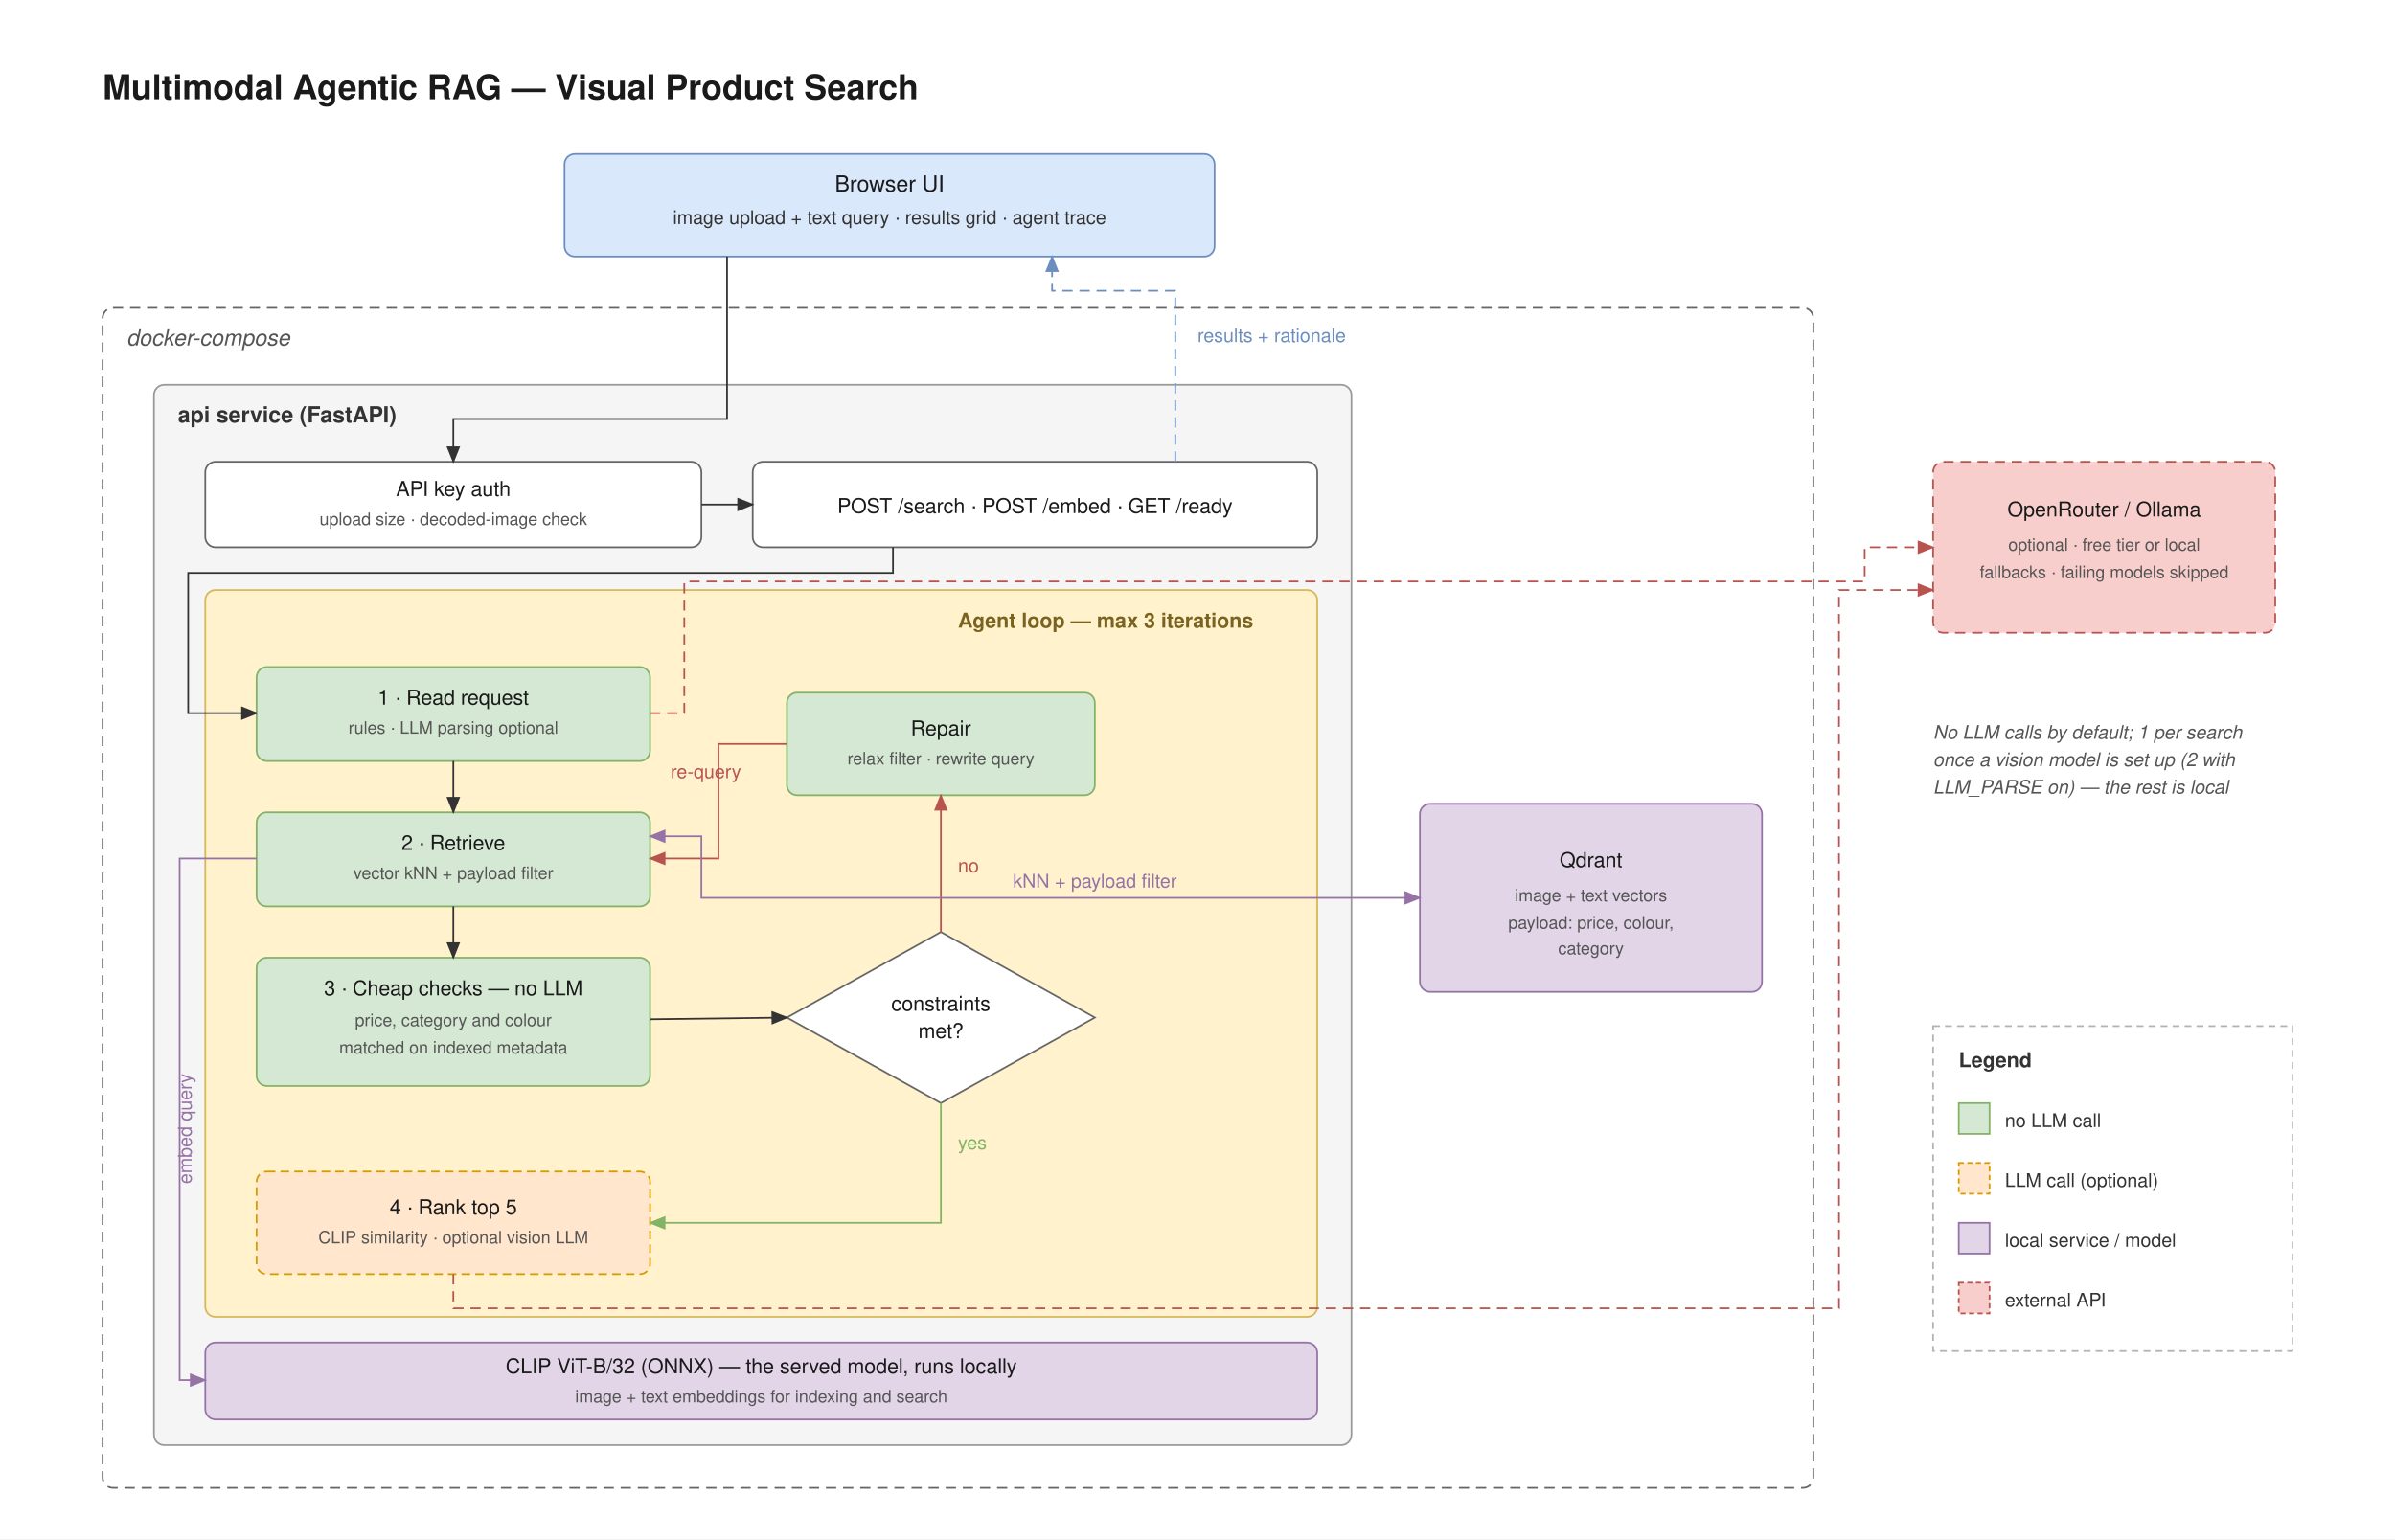
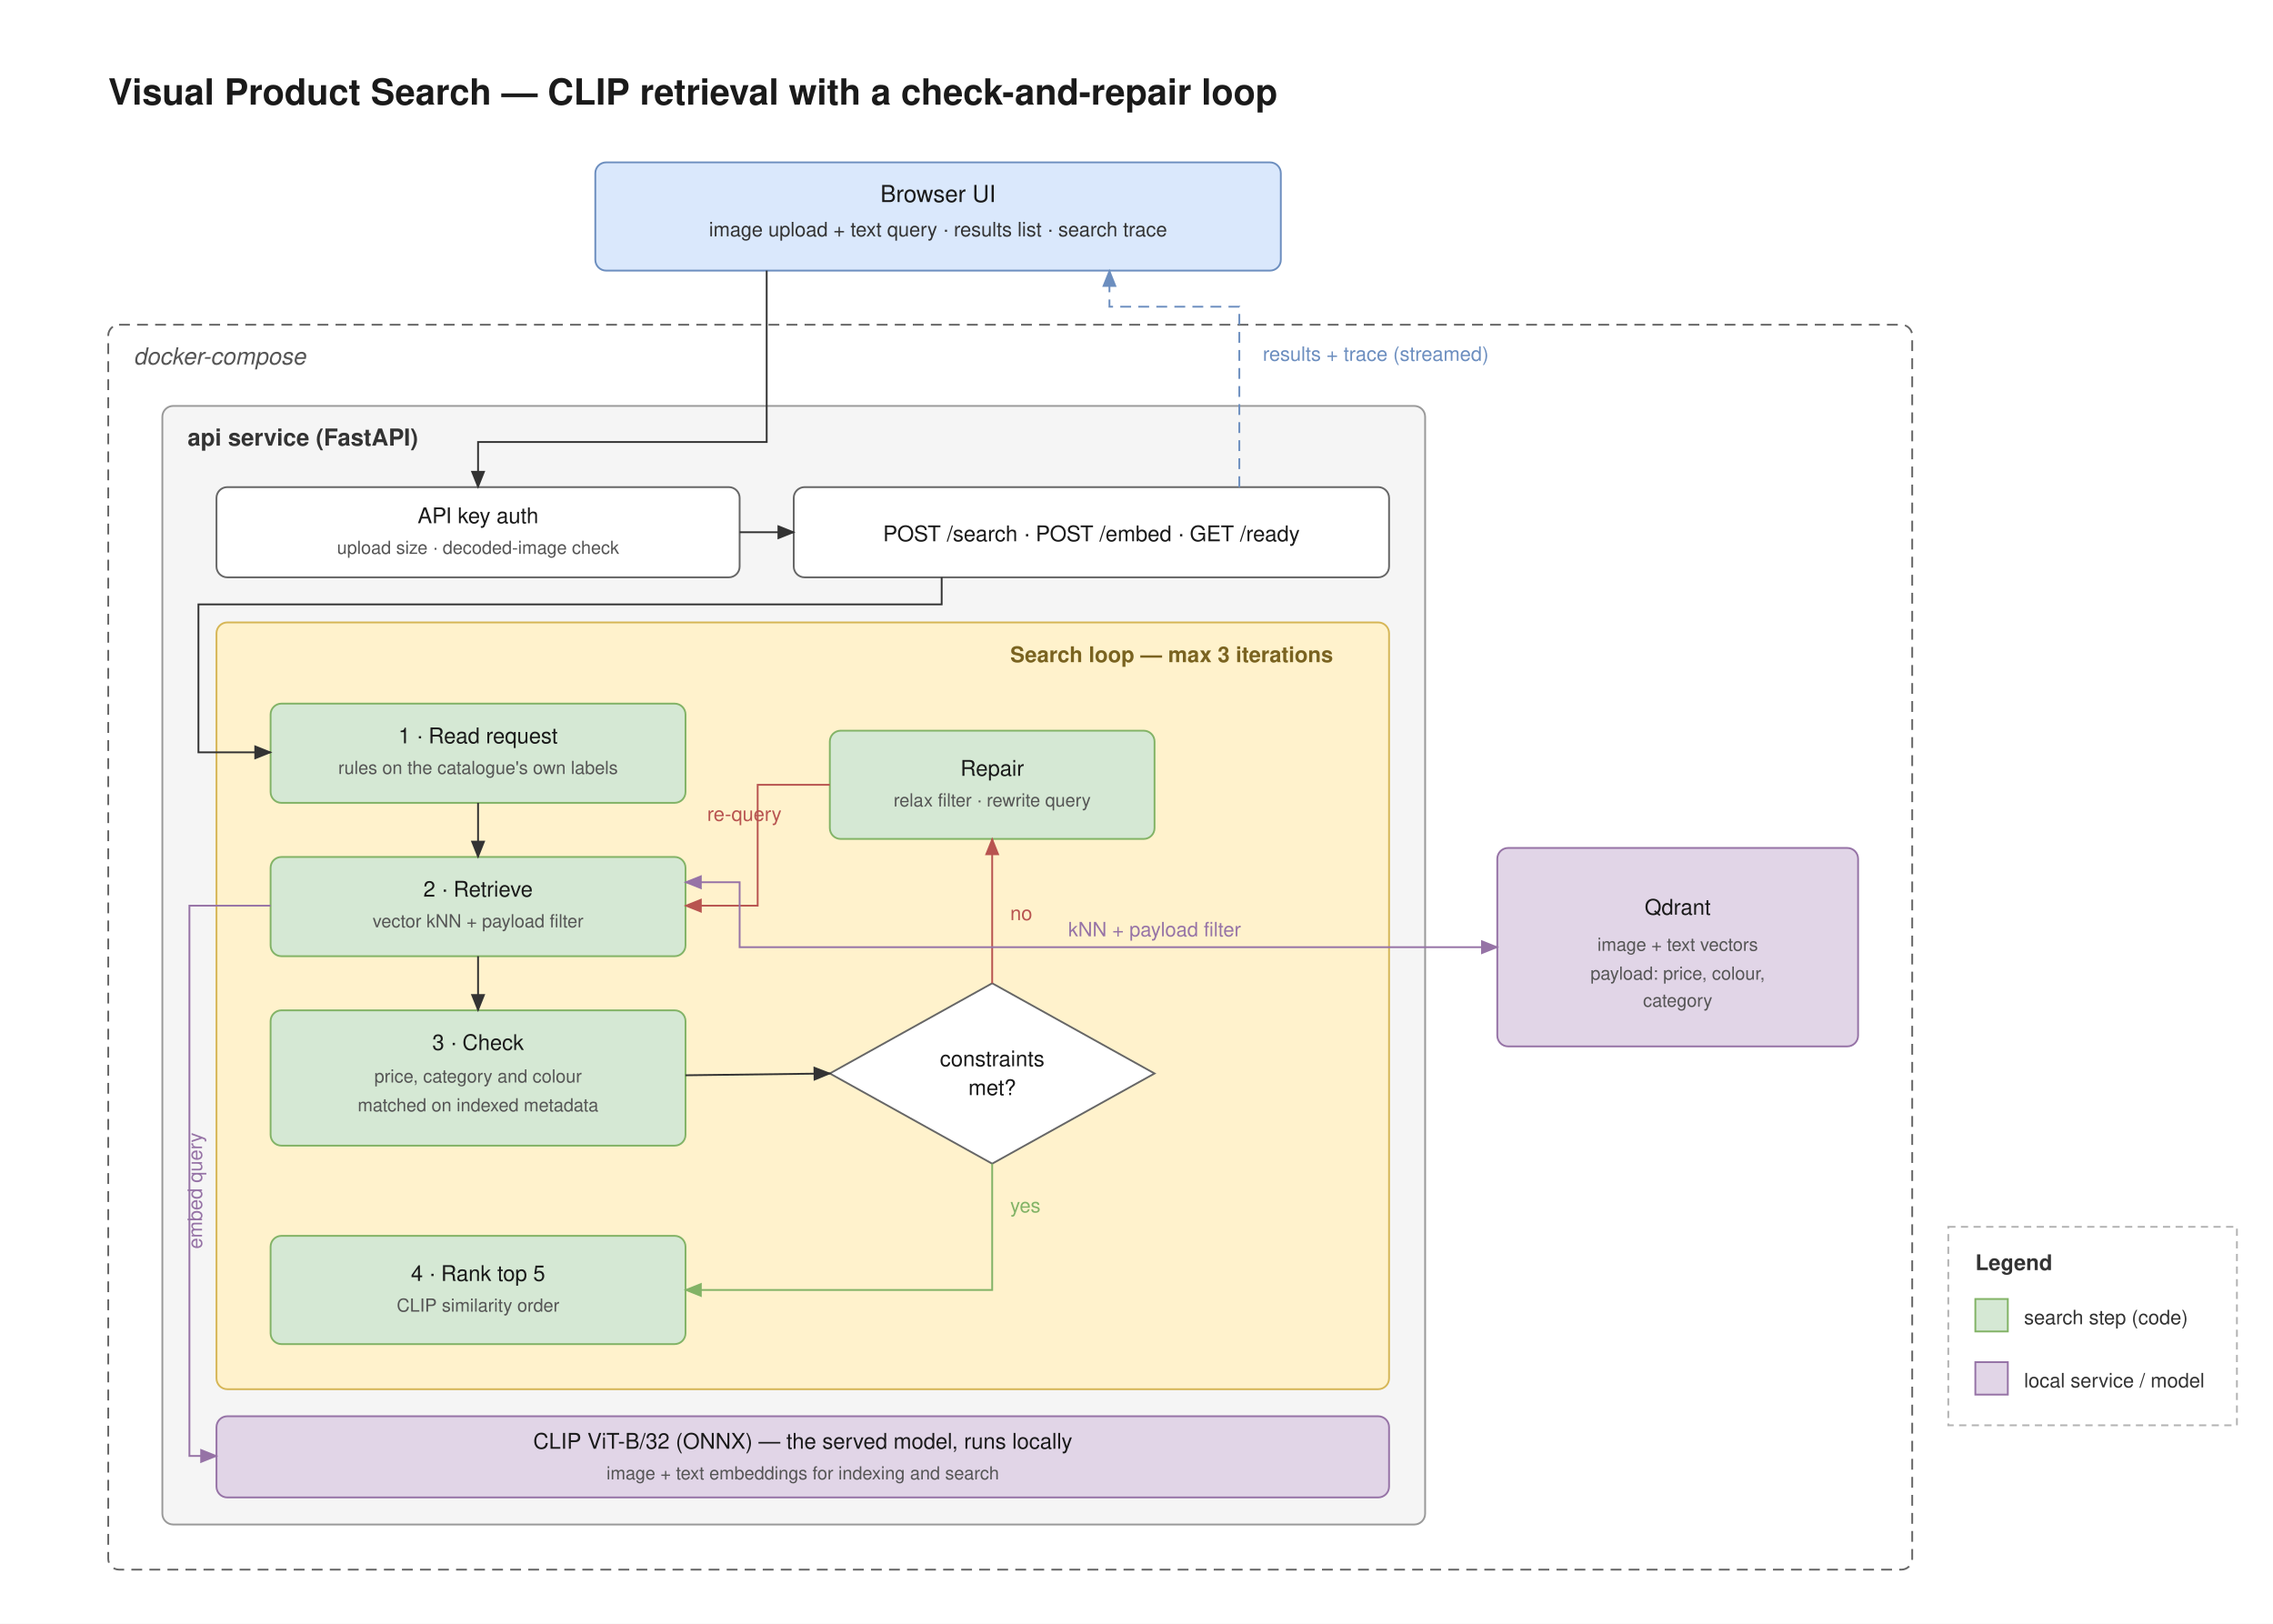
- <svg xmlns="http://www.w3.org/2000/svg" viewBox="0 0 1400 900" width="1400" height="900" font-family="Helvetica, Arial, sans-serif">
+ <svg xmlns="http://www.w3.org/2000/svg" viewBox="0 0 1260 900" width="1260" height="900" font-family="Helvetica, Arial, sans-serif">
  <defs>
    <marker id="a" markerWidth="10" markerHeight="8" refX="9" refY="4" orient="auto">
      <path d="M0,0 L10,4 L0,8 z" fill="#333333" />
    </marker>
    <marker id="ar" markerWidth="10" markerHeight="8" refX="9" refY="4" orient="auto">
      <path d="M0,0 L10,4 L0,8 z" fill="#b85450" />
    </marker>
    <marker id="ag" markerWidth="10" markerHeight="8" refX="9" refY="4" orient="auto">
      <path d="M0,0 L10,4 L0,8 z" fill="#82b366" />
    </marker>
    <marker id="ap" markerWidth="10" markerHeight="8" refX="9" refY="4" orient="auto">
      <path d="M0,0 L10,4 L0,8 z" fill="#9673a6" />
    </marker>
    <marker id="aps" markerWidth="10" markerHeight="8" refX="1" refY="4" orient="auto">
      <path d="M10,0 L0,4 L10,8 z" fill="#9673a6" />
    </marker>
    <marker id="ab" markerWidth="10" markerHeight="8" refX="9" refY="4" orient="auto">
      <path d="M0,0 L10,4 L0,8 z" fill="#6c8ebf" />
    </marker>
  </defs>
-   <rect x="0" y="0" width="1400" height="900" fill="#ffffff" />
-   <text x="60" y="58" font-size="20" font-weight="bold" fill="#1a1a1a">Multimodal Agentic RAG — Visual Product Search</text>
+   <rect x="0" y="0" width="1260" height="900" fill="#ffffff" />
+   <text x="60" y="58" font-size="20" font-weight="bold" fill="#1a1a1a">Visual Product Search — CLIP retrieval with a check-and-repair loop</text>
  <rect x="330" y="90" width="380" height="60" rx="6" fill="#dae8fc" stroke="#6c8ebf" />
  <text x="520" y="112" font-size="13" text-anchor="middle" fill="#1a1a1a">Browser UI</text>
-   <text x="520" y="131" font-size="11" text-anchor="middle" fill="#333333">image upload + text query · results grid · agent trace</text>
+   <text x="520" y="131" font-size="11" text-anchor="middle" fill="#333333">image upload + text query · results list · search trace</text>
  <rect x="60" y="180" width="1000" height="690" rx="6" fill="none" stroke="#666666" stroke-dasharray="6 4" />
  <text x="74" y="202" font-size="13" font-style="italic" fill="#555555">docker-compose</text>
  <rect x="90" y="225" width="700" height="620" rx="6" fill="#f5f5f5" stroke="#999999" />
  <text x="104" y="247" font-size="13" font-weight="bold" fill="#333333">api service (FastAPI)</text>
  <rect x="120" y="270" width="290" height="50" rx="6" fill="#ffffff" stroke="#666666" />
  <text x="265" y="290" font-size="12" text-anchor="middle" fill="#1a1a1a">API key auth</text>
  <text x="265" y="307" font-size="10" text-anchor="middle" fill="#555555">upload size · decoded-image check</text>
  <rect x="440" y="270" width="330" height="50" rx="6" fill="#ffffff" stroke="#666666" />
  <text x="605" y="300" font-size="12" text-anchor="middle" fill="#1a1a1a">POST /search · POST /embed · GET /ready</text>
  <rect x="120" y="345" width="650" height="425" rx="6" fill="#fff2cc" stroke="#d6b656" />
-   <text x="560" y="367" font-size="12" font-weight="bold" fill="#7a6320">Agent loop — max 3 iterations</text>
+   <text x="560" y="367" font-size="12" font-weight="bold" fill="#7a6320">Search loop — max 3 iterations</text>
  <rect x="150" y="390" width="230" height="55" rx="6" fill="#d5e8d4" stroke="#82b366" />
  <text x="265" y="412" font-size="12" text-anchor="middle" fill="#1a1a1a">1 · Read request</text>
-   <text x="265" y="429" font-size="10" text-anchor="middle" fill="#555555">rules · LLM parsing optional</text>
+   <text x="265" y="429" font-size="10" text-anchor="middle" fill="#555555">rules on the catalogue's own labels</text>
  <rect x="150" y="475" width="230" height="55" rx="6" fill="#d5e8d4" stroke="#82b366" />
  <text x="265" y="497" font-size="12" text-anchor="middle" fill="#1a1a1a">2 · Retrieve</text>
  <text x="265" y="514" font-size="10" text-anchor="middle" fill="#555555">vector kNN + payload filter</text>
  <rect x="150" y="560" width="230" height="75" rx="6" fill="#d5e8d4" stroke="#82b366" />
-   <text x="265" y="582" font-size="12" text-anchor="middle" fill="#1a1a1a">3 · Cheap checks — no LLM</text>
+   <text x="265" y="582" font-size="12" text-anchor="middle" fill="#1a1a1a">3 · Check</text>
  <text x="265" y="600" font-size="10" text-anchor="middle" fill="#555555">price, category and colour</text>
  <text x="265" y="616" font-size="10" text-anchor="middle" fill="#555555">matched on indexed metadata</text>
-   <rect x="150" y="685" width="230" height="60" rx="6" fill="#ffe6cc" stroke="#d79b00" stroke-dasharray="5 3" />
+   <rect x="150" y="685" width="230" height="60" rx="6" fill="#d5e8d4" stroke="#82b366" />
  <text x="265" y="710" font-size="12" text-anchor="middle" fill="#1a1a1a">4 · Rank top 5</text>
-   <text x="265" y="727" font-size="10" text-anchor="middle" fill="#555555">CLIP similarity · optional vision LLM</text>
+   <text x="265" y="727" font-size="10" text-anchor="middle" fill="#555555">CLIP similarity order</text>
  <polygon points="460,595 550,545 640,595 550,645" fill="#ffffff" stroke="#666666" />
  <text x="550" y="591" font-size="12" text-anchor="middle" fill="#1a1a1a">constraints</text>
  <text x="550" y="607" font-size="12" text-anchor="middle" fill="#1a1a1a">met?</text>
  <rect x="460" y="405" width="180" height="60" rx="6" fill="#d5e8d4" stroke="#82b366" />
  <text x="550" y="430" font-size="12" text-anchor="middle" fill="#1a1a1a">Repair</text>
  <text x="550" y="447" font-size="10" text-anchor="middle" fill="#555555">relax filter · rewrite query</text>
  <rect x="120" y="785" width="650" height="45" rx="6" fill="#e1d5e7" stroke="#9673a6" />
  <text x="445" y="803" font-size="12" text-anchor="middle" fill="#1a1a1a">CLIP ViT-B/32 (ONNX) — the served model, runs locally</text>
  <text x="445" y="820" font-size="10" text-anchor="middle" fill="#555555">image + text embeddings for indexing and search</text>
  <rect x="830" y="470" width="200" height="110" rx="6" fill="#e1d5e7" stroke="#9673a6" />
  <text x="930" y="507" font-size="12" text-anchor="middle" fill="#1a1a1a">Qdrant</text>
  <text x="930" y="527" font-size="10" text-anchor="middle" fill="#555555">image + text vectors</text>
  <text x="930" y="543" font-size="10" text-anchor="middle" fill="#555555">payload: price, colour,</text>
  <text x="930" y="558" font-size="10" text-anchor="middle" fill="#555555">category</text>
-   <rect x="1130" y="270" width="200" height="100" rx="6" fill="#f8cecc" stroke="#b85450" stroke-dasharray="6 4" />
-   <text x="1230" y="302" font-size="12" text-anchor="middle" fill="#1a1a1a">OpenRouter / Ollama</text>
-   <text x="1230" y="322" font-size="10" text-anchor="middle" fill="#555555">optional · free tier or local</text>
-   <text x="1230" y="338" font-size="10" text-anchor="middle" fill="#555555">fallbacks · failing models skipped</text>
-   <text x="1130" y="432" font-size="11" font-style="italic" fill="#555555">No LLM calls by default; 1 per search</text>
-   <text x="1130" y="448" font-size="11" font-style="italic" fill="#555555">once a vision model is set up (2 with</text>
-   <text x="1130" y="464" font-size="11" font-style="italic" fill="#555555">LLM_PARSE on) — the rest is local</text>
-   <rect x="1130" y="600" width="210" height="190" rx="0" fill="none" stroke="#b3b3b3" stroke-dasharray="4 3" />
-   <text x="1145" y="624" font-size="12" font-weight="bold" fill="#333333">Legend</text>
-   <rect x="1145" y="645" width="18" height="18" fill="#d5e8d4" stroke="#82b366" />
-   <text x="1172" y="659" font-size="11" fill="#333333">no LLM call</text>
-   <rect x="1145" y="680" width="18" height="18" fill="#ffe6cc" stroke="#d79b00" stroke-dasharray="3 2" />
-   <text x="1172" y="694" font-size="11" fill="#333333">LLM call (optional)</text>
-   <rect x="1145" y="715" width="18" height="18" fill="#e1d5e7" stroke="#9673a6" />
-   <text x="1172" y="729" font-size="11" fill="#333333">local service / model</text>
-   <rect x="1145" y="750" width="18" height="18" fill="#f8cecc" stroke="#b85450" stroke-dasharray="3 2" />
-   <text x="1172" y="764" font-size="11" fill="#333333">external API</text>
+   <rect x="1080" y="680" width="160" height="110" rx="0" fill="none" stroke="#b3b3b3" stroke-dasharray="4 3" />
+   <text x="1095" y="704" font-size="12" font-weight="bold" fill="#333333">Legend</text>
+   <rect x="1095" y="720" width="18" height="18" fill="#d5e8d4" stroke="#82b366" />
+   <text x="1122" y="734" font-size="11" fill="#333333">search step (code)</text>
+   <rect x="1095" y="755" width="18" height="18" fill="#e1d5e7" stroke="#9673a6" />
+   <text x="1122" y="769" font-size="11" fill="#333333">local service / model</text>
  <path d="M425,150 L425,245 L265,245 L265,270" fill="none" stroke="#333333" marker-end="url(#a)" />
  <path d="M410,295 L440,295" fill="none" stroke="#333333" marker-end="url(#a)" />
  <path d="M522,320 L522,335 L110,335 L110,417 L150,417" fill="none" stroke="#333333" marker-end="url(#a)" />
  <path d="M265,445 L265,475" fill="none" stroke="#333333" marker-end="url(#a)" />
  <path d="M265,530 L265,560" fill="none" stroke="#333333" marker-end="url(#a)" />
  <path d="M380,596 L460,595" fill="none" stroke="#333333" marker-end="url(#a)" />
  <path d="M550,545 L550,465" fill="none" stroke="#b85450" marker-end="url(#ar)" />
  <text x="560" y="510" font-size="11" fill="#b85450">no</text>
  <path d="M460,435 L420,435 L420,502 L380,502" fill="none" stroke="#b85450" marker-end="url(#ar)" />
  <text x="392" y="455" font-size="11" fill="#b85450">re-query</text>
  <path d="M550,645 L550,715 L380,715" fill="none" stroke="#82b366" marker-end="url(#ag)" />
  <text x="560" y="672" font-size="11" fill="#82b366">yes</text>
  <path d="M380,489 L410,489 L410,525 L830,525" fill="none" stroke="#9673a6" marker-end="url(#ap)" marker-start="url(#aps)" />
  <text x="640" y="519" font-size="11" text-anchor="middle" fill="#9673a6">kNN + payload filter</text>
  <path d="M150,502 L105,502 L105,807 L120,807" fill="none" stroke="#9673a6" marker-end="url(#ap)" />
  <text x="112" y="660" font-size="11" fill="#9673a6" transform="rotate(-90 112,660)" text-anchor="middle">embed query</text>
-   <path d="M380,417 L400,417 L400,340 L1090,340 L1090,320 L1130,320" fill="none" stroke="#b85450" stroke-dasharray="6 4" marker-end="url(#ar)" />
-   <path d="M265,745 L265,765 L1075,765 L1075,345 L1130,345" fill="none" stroke="#b85450" stroke-dasharray="6 4" marker-end="url(#ar)" />
  <path d="M687,270 L687,170 L615,170 L615,150" fill="none" stroke="#6c8ebf" stroke-dasharray="6 4" marker-end="url(#ab)" />
-   <text x="700" y="200" font-size="11" fill="#6c8ebf">results + rationale</text>
+   <text x="700" y="200" font-size="11" fill="#6c8ebf">results + trace (streamed)</text>
</svg>
